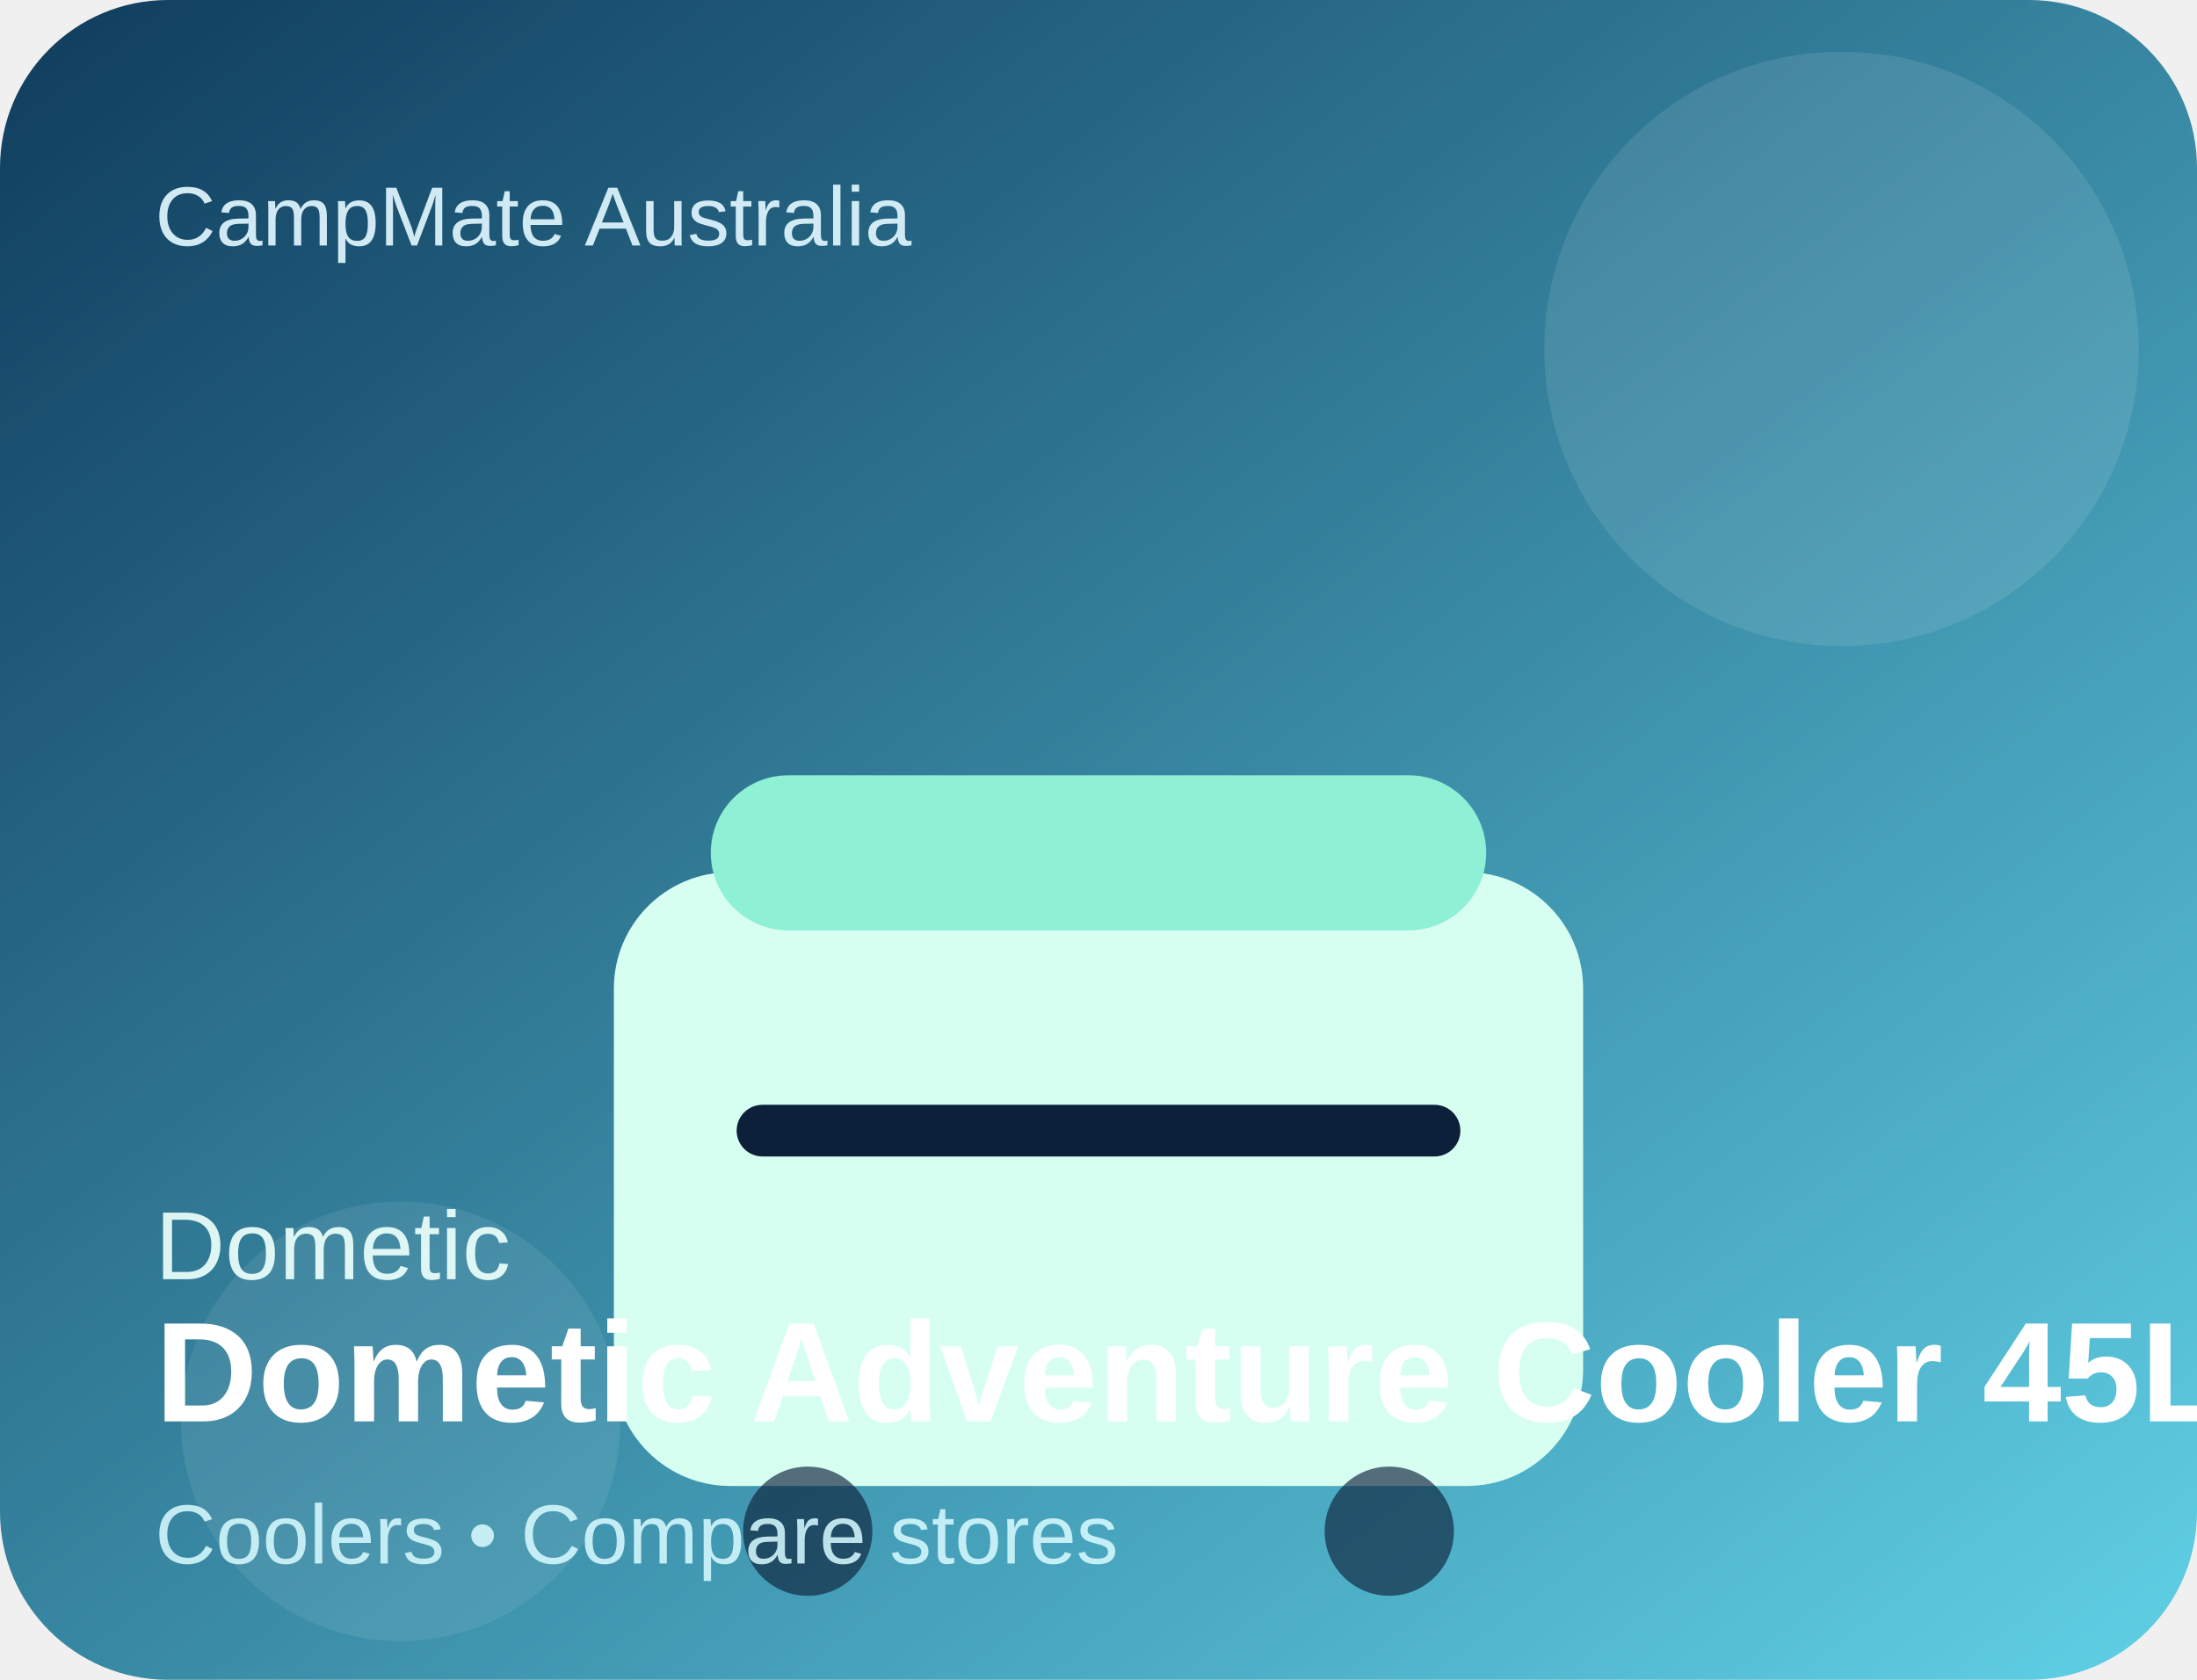
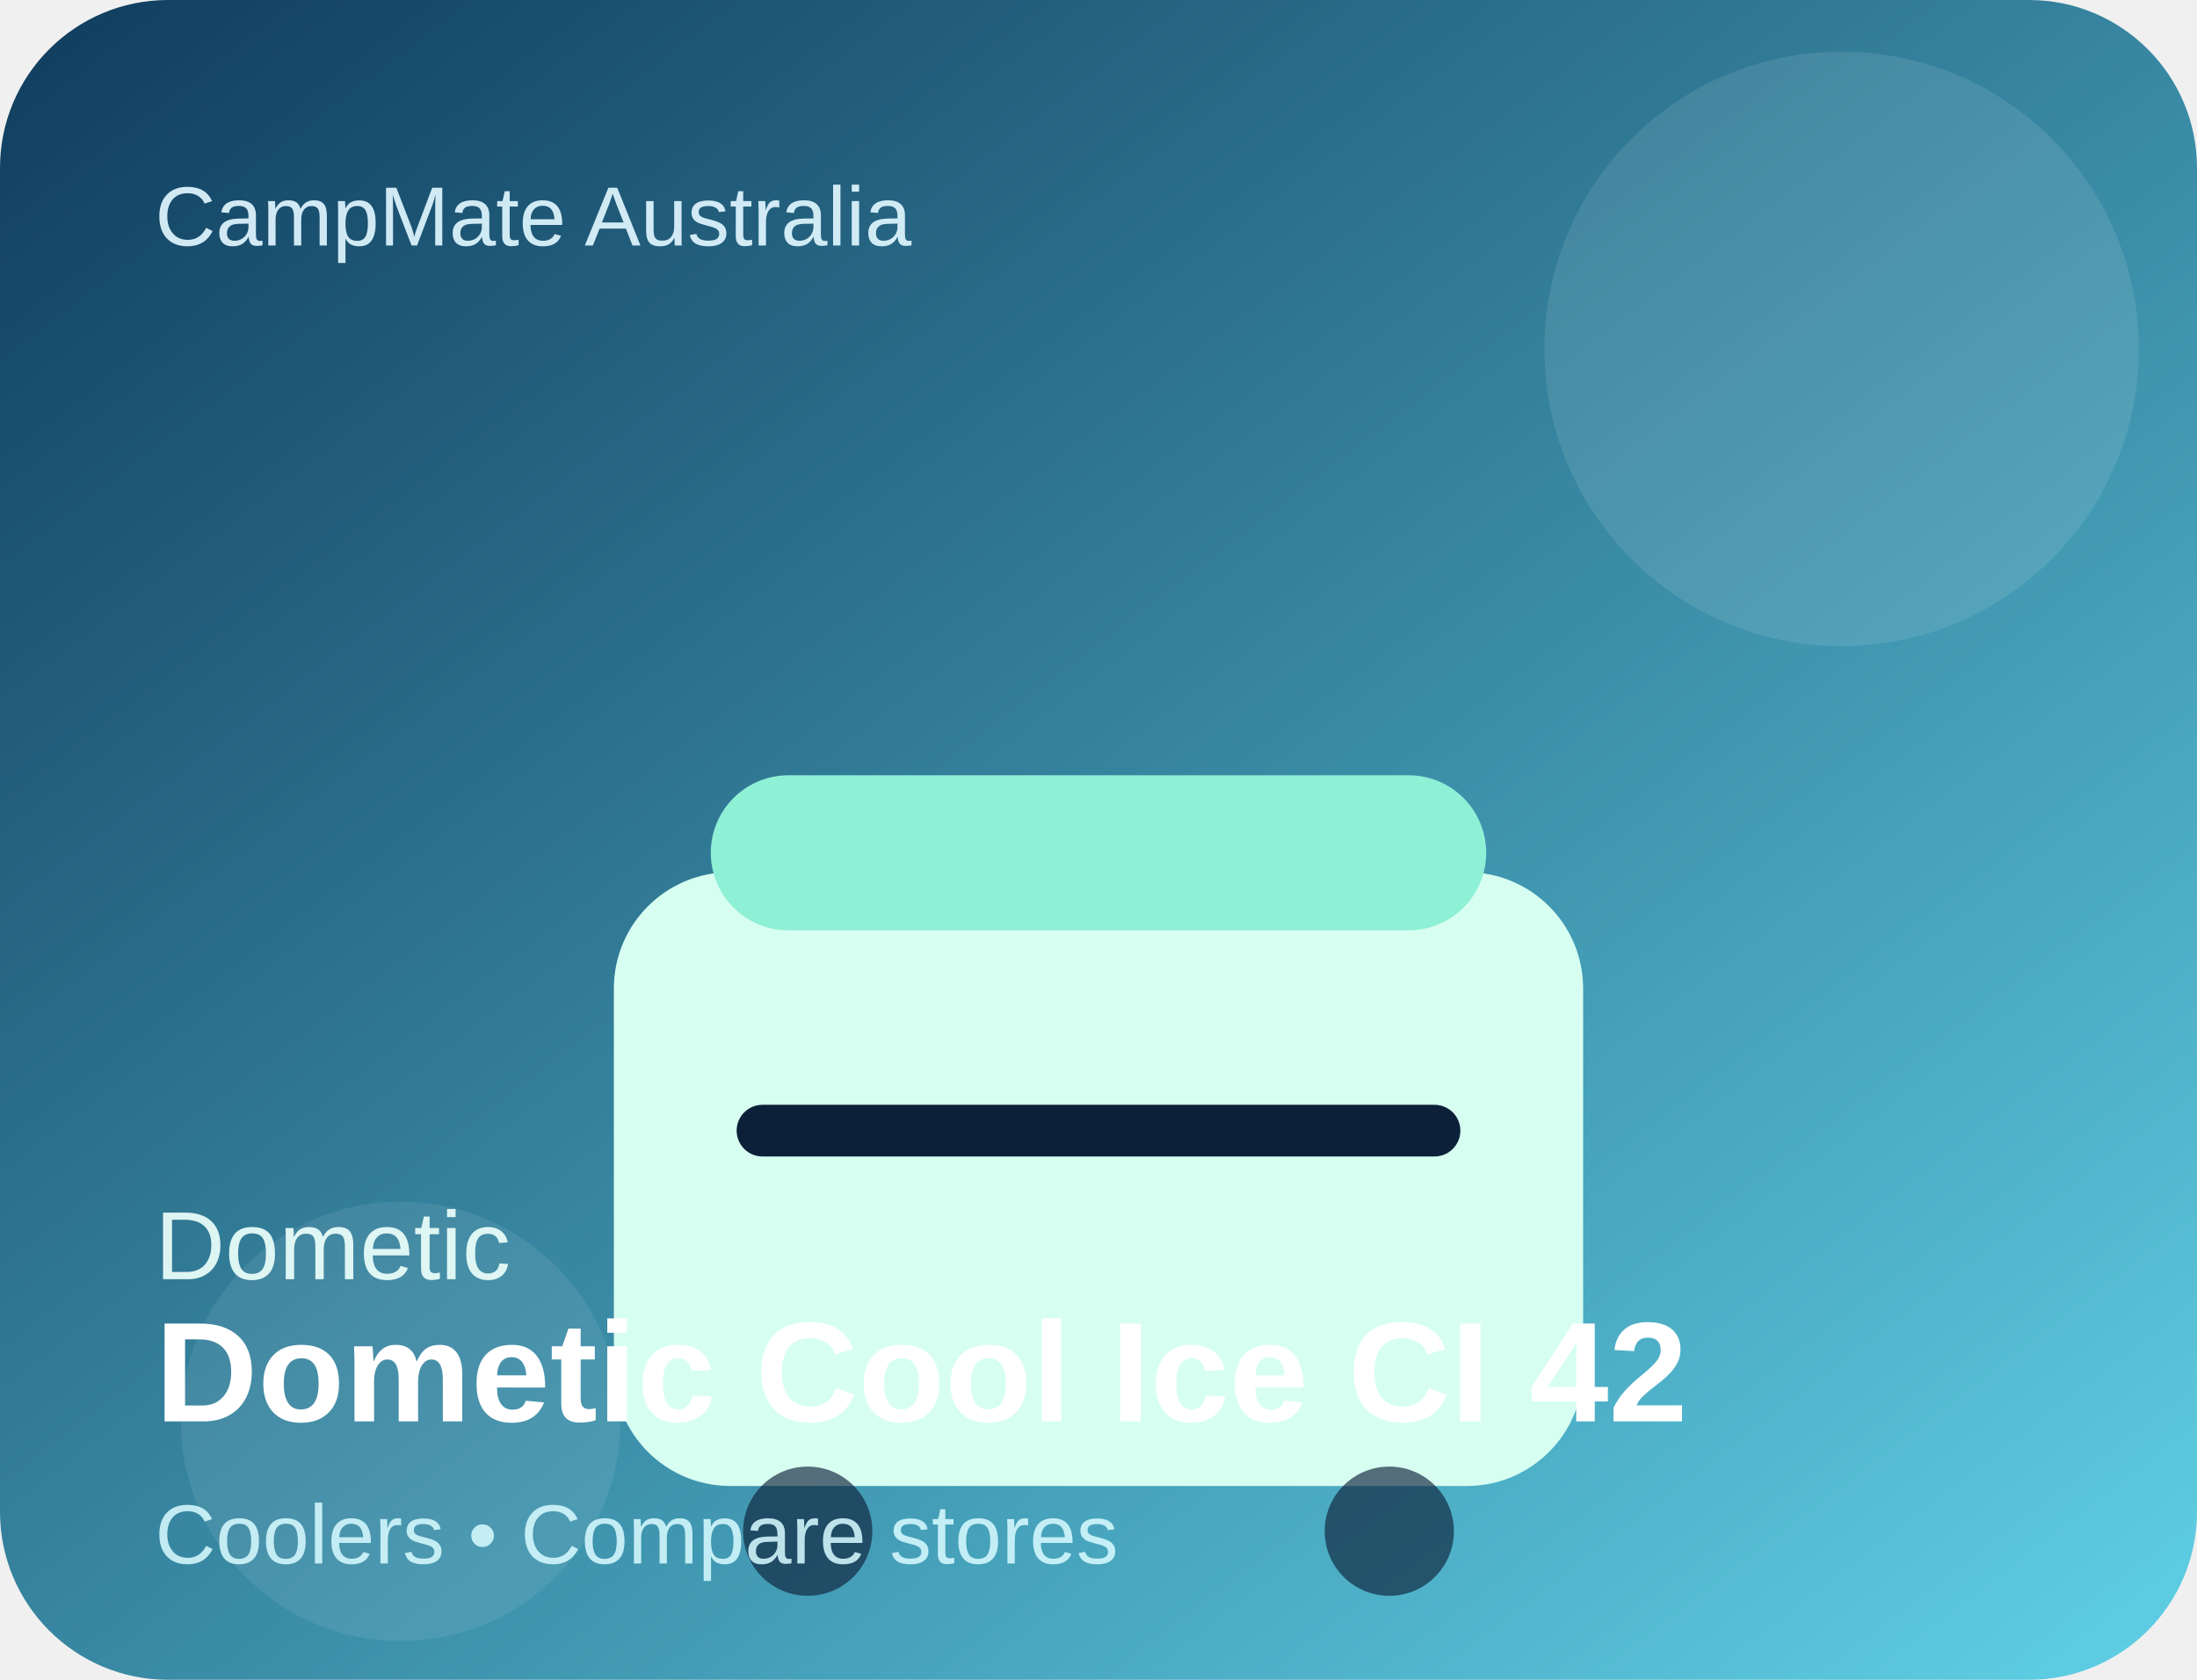
- <svg xmlns="http://www.w3.org/2000/svg" viewBox="0 0 340 260" role="img" aria-label="Dometic Adventure Cooler 45L 163">
+ <svg xmlns="http://www.w3.org/2000/svg" viewBox="0 0 340 260" role="img" aria-label="Dometic Cool Ice CI 42">
  <defs>
    <linearGradient id="g" x1="0" y1="0" x2="1" y2="1">
      <stop offset="0%" stop-color="#0f3b5c" />
      <stop offset="100%" stop-color="#60d1e6" />
    </linearGradient>
  </defs>
  <rect width="340" height="260" rx="26" fill="url(#g)" />
  <circle cx="285" cy="54" r="46" fill="#ffffff" opacity="0.10" />
  <circle cx="62" cy="220" r="34" fill="#ffffff" opacity="0.08" />
  <rect x="95" y="135" width="150" height="95" rx="18" fill="#d7fff1" />
  <rect x="110" y="120" width="120" height="24" rx="12" fill="#8ef0d5" />
  <path d="M118 175 h104" stroke="#0c203a" stroke-width="8" stroke-linecap="round" />
  <circle cx="125" cy="237" r="10" fill="#0c203a" opacity="0.65" />
  <circle cx="215" cy="237" r="10" fill="#0c203a" opacity="0.65" />
  <text x="24" y="38" font-family="Arial, Helvetica, sans-serif" font-size="13" fill="#dff6ff" opacity="0.92">CampMate Australia</text>
  <text x="24" y="198" font-family="Arial, Helvetica, sans-serif" font-size="15" fill="#ecfffb" opacity="0.92">Dometic</text>
-   <text x="24" y="220" font-family="Arial, Helvetica, sans-serif" font-size="22" font-weight="700" fill="#ffffff">Dometic Adventure Cooler 45L</text>
+   <text x="24" y="220" font-family="Arial, Helvetica, sans-serif" font-size="22" font-weight="700" fill="#ffffff">Dometic Cool Ice CI 42</text>
  <text x="24" y="242" font-family="Arial, Helvetica, sans-serif" font-size="13" fill="#d8faff" opacity="0.86">Coolers • Compare stores</text>
</svg>
